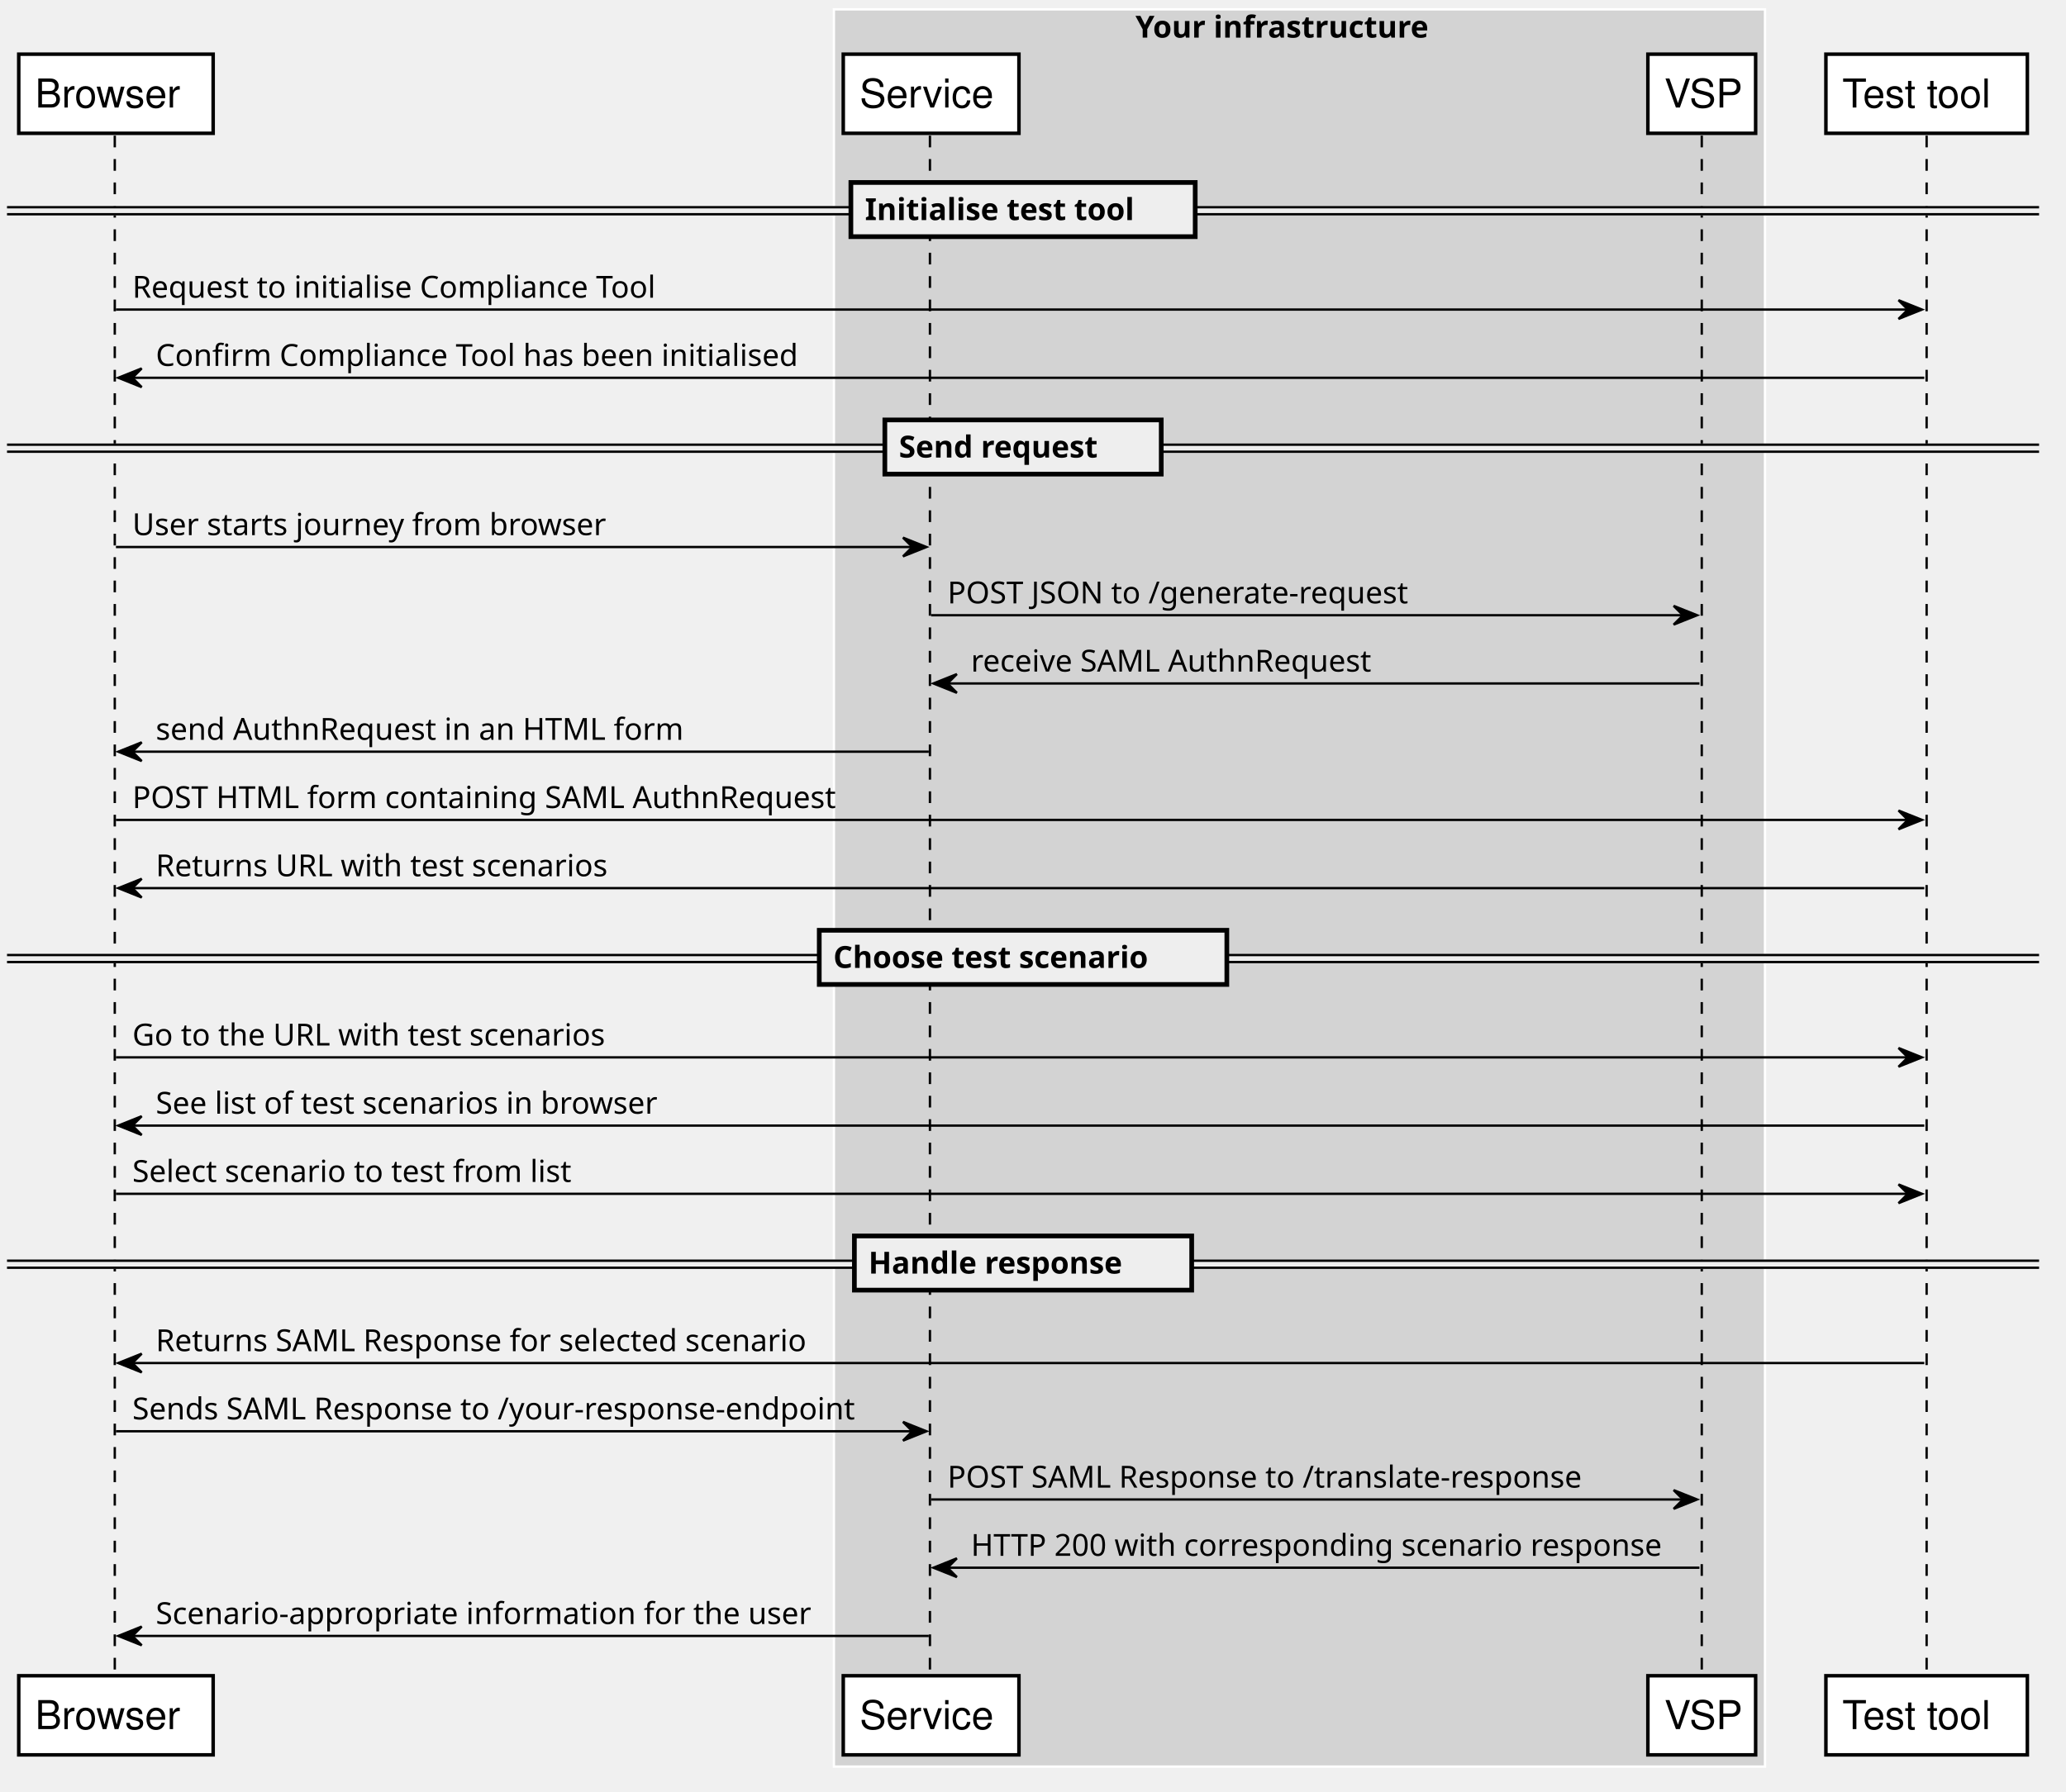
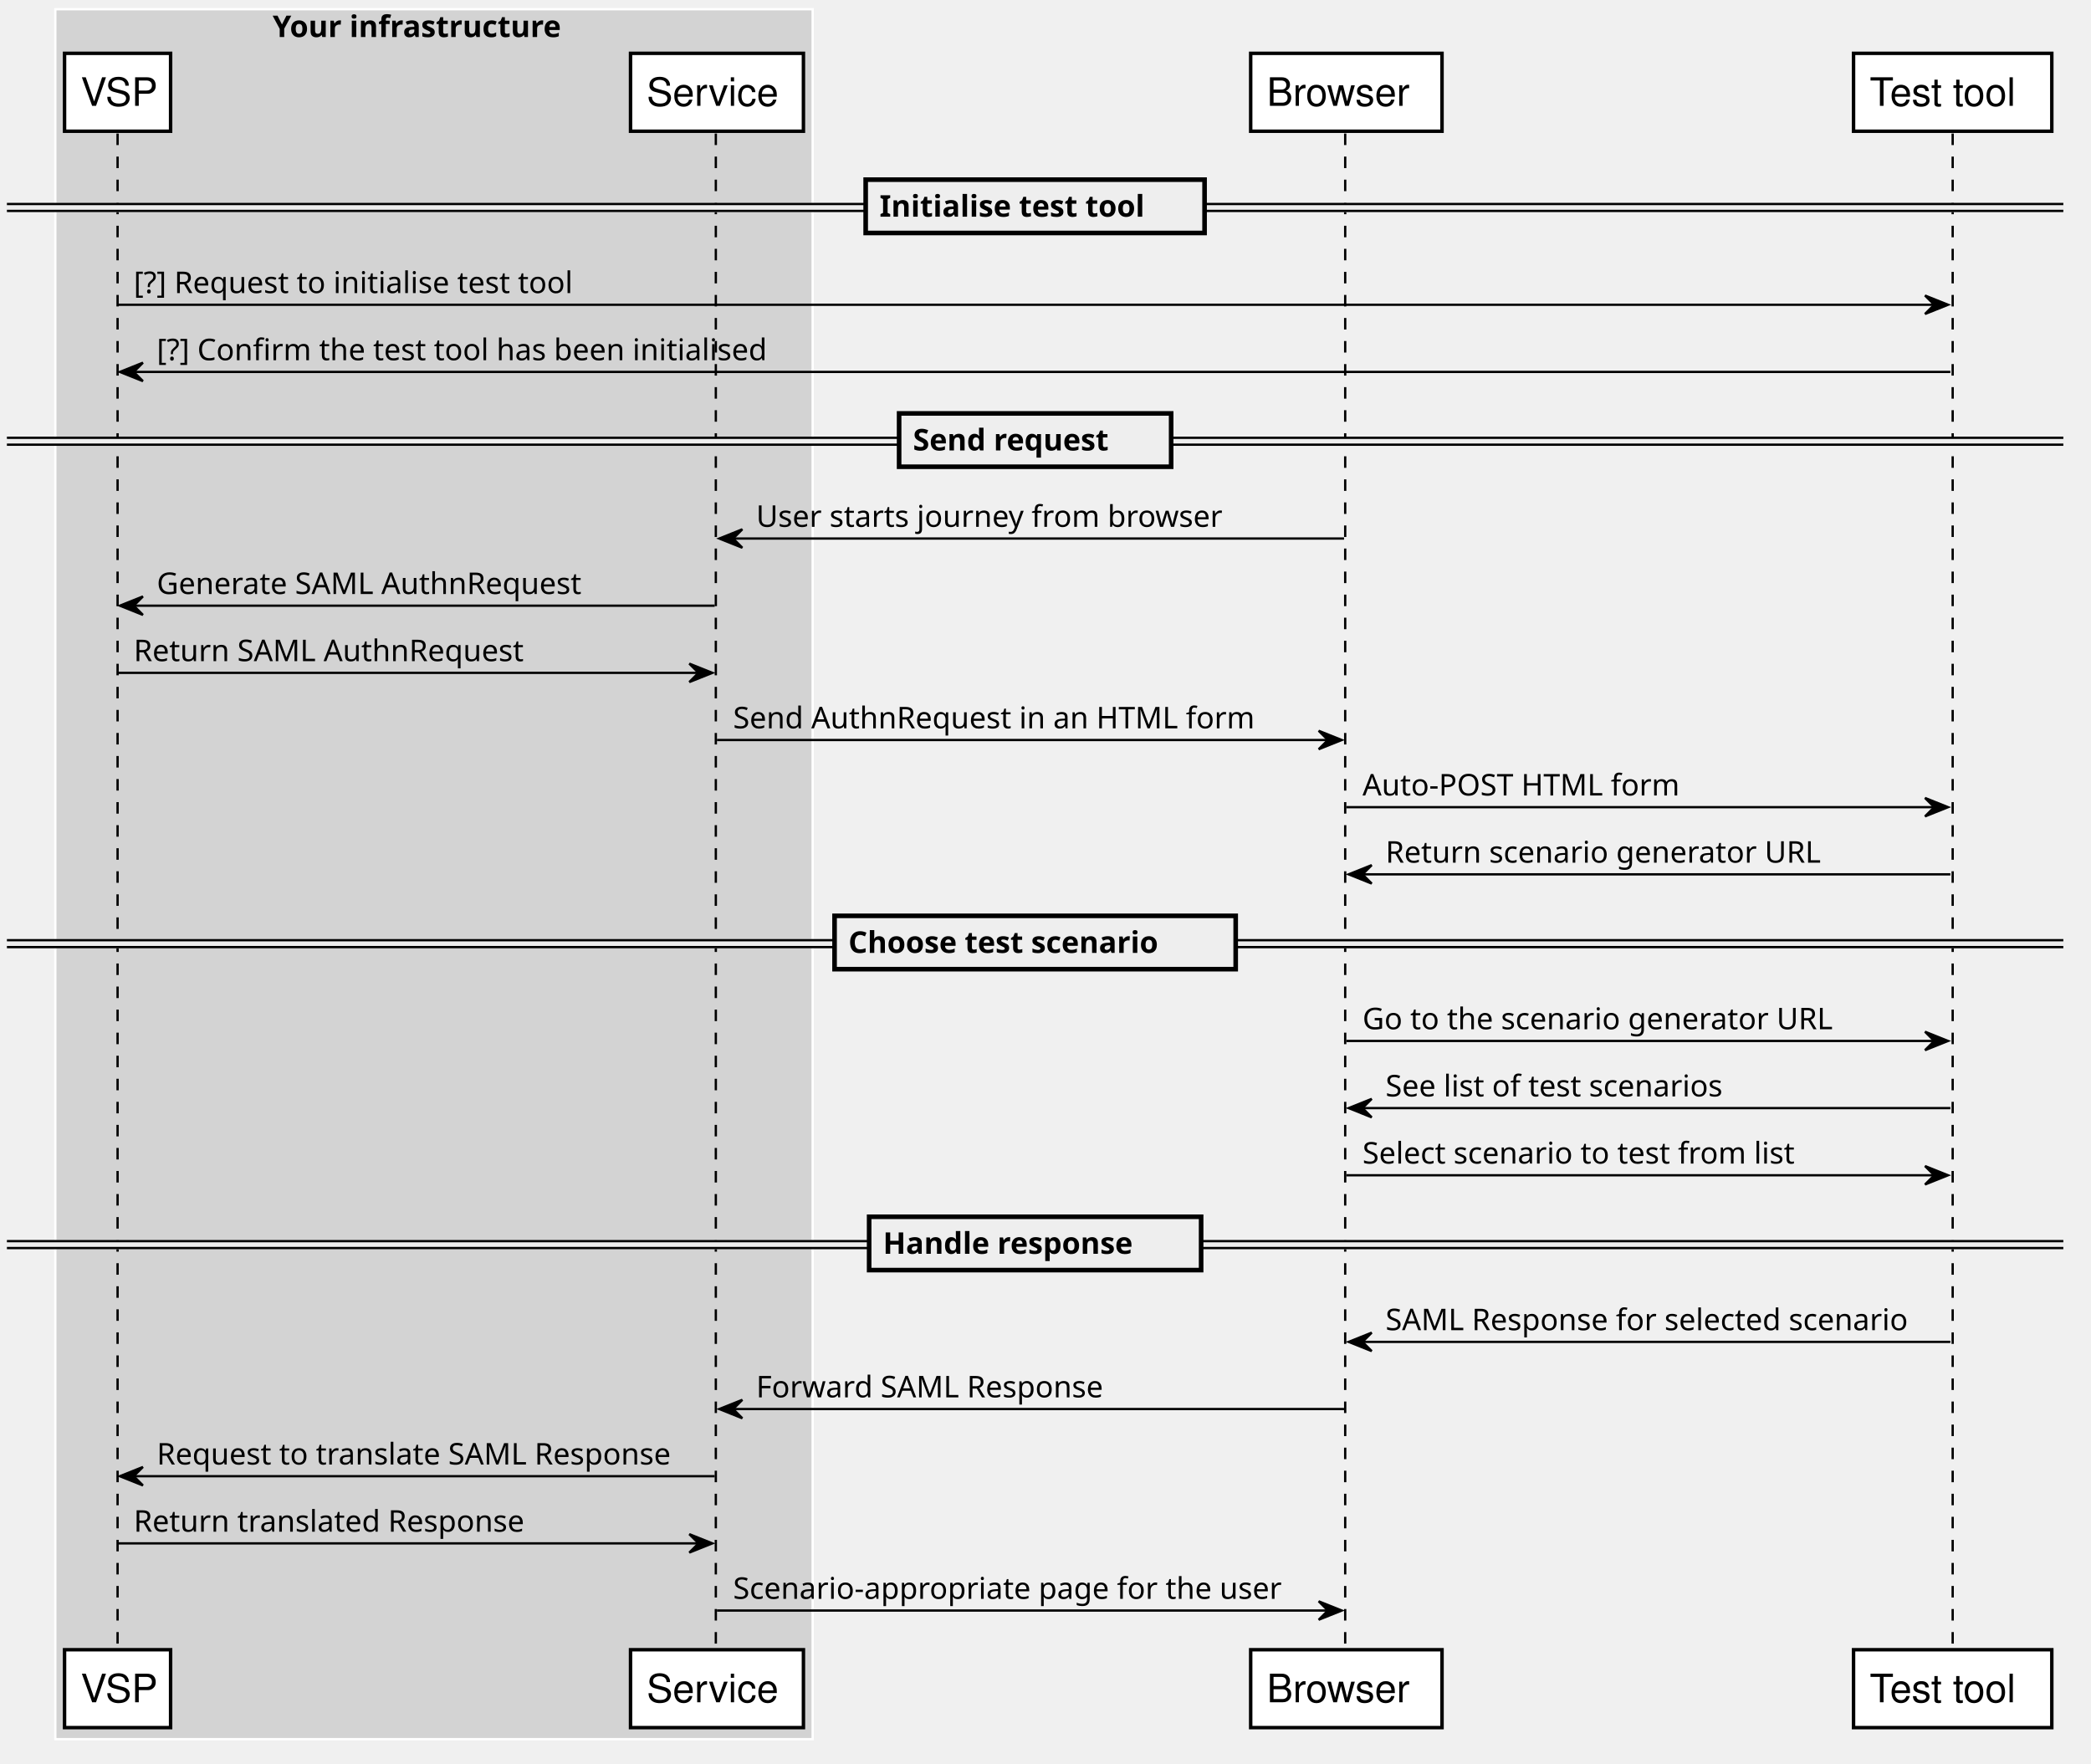
- <svg xmlns="http://www.w3.org/2000/svg" contentScriptType="application/ecmascript" contentStyleType="text/css" height="765px" preserveAspectRatio="none" style="width:882px;height:765px;" version="1.1" viewBox="0 0 882 765" width="882px" zoomAndPan="magnify">
+ <svg xmlns="http://www.w3.org/2000/svg" contentScriptType="application/ecmascript" contentStyleType="text/css" height="765px" preserveAspectRatio="none" style="width:907px;height:765px;" version="1.1" viewBox="0 0 907 765" width="907px" zoomAndPan="magnify">
  <defs />
  <g>
-     <rect fill="#D3D3D3" height="750.367" style="stroke: #FFFFFF; stroke-width: 1.0;" width="397.5" x="356" y="4" />
-     <text fill="#000000" font-family="sans-serif" font-size="13" font-weight="bold" lengthAdjust="spacingAndGlyphs" textLength="140" x="484.75" y="16.067">Your infrastructure</text>
-     <line style="stroke: #000000; stroke-width: 1.0; stroke-dasharray: 5.0,5.0;" x1="49" x2="49" y1="57.922" y2="716.578" />
-     <line style="stroke: #000000; stroke-width: 1.0; stroke-dasharray: 5.0,5.0;" x1="397" x2="397" y1="57.922" y2="716.578" />
-     <line style="stroke: #000000; stroke-width: 1.0; stroke-dasharray: 5.0,5.0;" x1="726.5" x2="726.5" y1="57.922" y2="716.578" />
-     <line style="stroke: #000000; stroke-width: 1.0; stroke-dasharray: 5.0,5.0;" x1="822.5" x2="822.5" y1="57.922" y2="716.578" />
-     <rect fill="#FFFFFF" height="33.789" style="stroke: #000000; stroke-width: 1.5;" width="83" x="8" y="23.133" />
-     <text fill="#000000" font-family="Helvetica" font-size="17" lengthAdjust="spacingAndGlyphs" textLength="69" x="15" y="45.913">Browser</text>
-     <rect fill="#FFFFFF" height="33.789" style="stroke: #000000; stroke-width: 1.5;" width="83" x="8" y="715.578" />
-     <text fill="#000000" font-family="Helvetica" font-size="17" lengthAdjust="spacingAndGlyphs" textLength="69" x="15" y="738.358">Browser</text>
-     <rect fill="#FFFFFF" height="33.789" style="stroke: #000000; stroke-width: 1.5;" width="75" x="360" y="23.133" />
-     <text fill="#000000" font-family="Helvetica" font-size="17" lengthAdjust="spacingAndGlyphs" textLength="61" x="367" y="45.913">Service</text>
-     <rect fill="#FFFFFF" height="33.789" style="stroke: #000000; stroke-width: 1.5;" width="75" x="360" y="715.578" />
-     <text fill="#000000" font-family="Helvetica" font-size="17" lengthAdjust="spacingAndGlyphs" textLength="61" x="367" y="738.358">Service</text>
-     <rect fill="#FFFFFF" height="33.789" style="stroke: #000000; stroke-width: 1.5;" width="46" x="703.5" y="23.133" />
-     <text fill="#000000" font-family="Helvetica" font-size="17" lengthAdjust="spacingAndGlyphs" textLength="32" x="710.5" y="45.913">VSP</text>
-     <rect fill="#FFFFFF" height="33.789" style="stroke: #000000; stroke-width: 1.5;" width="46" x="703.5" y="715.578" />
-     <text fill="#000000" font-family="Helvetica" font-size="17" lengthAdjust="spacingAndGlyphs" textLength="32" x="710.5" y="738.358">VSP</text>
-     <rect fill="#FFFFFF" height="33.789" style="stroke: #000000; stroke-width: 1.5;" width="86" x="779.5" y="23.133" />
-     <text fill="#000000" font-family="Helvetica" font-size="17" lengthAdjust="spacingAndGlyphs" textLength="72" x="786.5" y="45.913">Test tool</text>
-     <rect fill="#FFFFFF" height="33.789" style="stroke: #000000; stroke-width: 1.5;" width="86" x="779.5" y="715.578" />
-     <text fill="#000000" font-family="Helvetica" font-size="17" lengthAdjust="spacingAndGlyphs" textLength="72" x="786.5" y="738.358">Test tool</text>
-     <rect fill="#EEEEEE" height="3" style="stroke: #EEEEEE; stroke-width: 1.0;" width="867.5" x="3" y="88.488" />
-     <line style="stroke: #000000; stroke-width: 1.0;" x1="3" x2="870.5" y1="88.488" y2="88.488" />
-     <line style="stroke: #000000; stroke-width: 1.0;" x1="3" x2="870.5" y1="91.488" y2="91.488" />
-     <rect fill="#EEEEEE" height="23.133" style="stroke: #000000; stroke-width: 2.0;" width="147" x="363.25" y="77.922" />
-     <text fill="#000000" font-family="sans-serif" font-size="13" font-weight="bold" lengthAdjust="spacingAndGlyphs" textLength="128" x="369.25" y="93.989">Initialise test tool</text>
-     <polygon fill="#000000" points="810.5,128.188,820.5,132.188,810.5,136.188,814.5,132.188" style="stroke: #000000; stroke-width: 1.0;" />
-     <line style="stroke: #000000; stroke-width: 1.0;" x1="49.5" x2="816.5" y1="132.188" y2="132.188" />
-     <text fill="#000000" font-family="sans-serif" font-size="13" lengthAdjust="spacingAndGlyphs" textLength="233" x="56.5" y="127.122">Request to initialise Compliance Tool</text>
-     <polygon fill="#000000" points="60.5,157.32,50.5,161.32,60.5,165.32,56.5,161.32" style="stroke: #000000; stroke-width: 1.0;" />
-     <line style="stroke: #000000; stroke-width: 1.0;" x1="54.5" x2="821.5" y1="161.32" y2="161.32" />
-     <text fill="#000000" font-family="sans-serif" font-size="13" lengthAdjust="spacingAndGlyphs" textLength="285" x="66.5" y="156.254">Confirm Compliance Tool has been initialised</text>
-     <rect fill="#EEEEEE" height="3" style="stroke: #EEEEEE; stroke-width: 1.0;" width="867.5" x="3" y="189.887" />
-     <line style="stroke: #000000; stroke-width: 1.0;" x1="3" x2="870.5" y1="189.887" y2="189.887" />
-     <line style="stroke: #000000; stroke-width: 1.0;" x1="3" x2="870.5" y1="192.887" y2="192.887" />
-     <rect fill="#EEEEEE" height="23.133" style="stroke: #000000; stroke-width: 2.0;" width="118" x="377.75" y="179.32" />
-     <text fill="#000000" font-family="sans-serif" font-size="13" font-weight="bold" lengthAdjust="spacingAndGlyphs" textLength="99" x="383.75" y="195.387">Send request</text>
-     <polygon fill="#000000" points="385.5,229.586,395.5,233.586,385.5,237.586,389.5,233.586" style="stroke: #000000; stroke-width: 1.0;" />
-     <line style="stroke: #000000; stroke-width: 1.0;" x1="49.5" x2="391.5" y1="233.586" y2="233.586" />
-     <text fill="#000000" font-family="sans-serif" font-size="13" lengthAdjust="spacingAndGlyphs" textLength="210" x="56.5" y="228.52">User starts journey from browser</text>
-     <polygon fill="#000000" points="714.5,258.719,724.5,262.719,714.5,266.719,718.5,262.719" style="stroke: #000000; stroke-width: 1.0;" />
-     <line style="stroke: #000000; stroke-width: 1.0;" x1="397.5" x2="720.5" y1="262.719" y2="262.719" />
-     <text fill="#000000" font-family="sans-serif" font-size="13" lengthAdjust="spacingAndGlyphs" textLength="207" x="404.5" y="257.653">POST JSON to /generate-request</text>
-     <polygon fill="#000000" points="408.5,287.852,398.5,291.852,408.5,295.852,404.5,291.852" style="stroke: #000000; stroke-width: 1.0;" />
-     <line style="stroke: #000000; stroke-width: 1.0;" x1="402.5" x2="725.5" y1="291.852" y2="291.852" />
-     <text fill="#000000" font-family="sans-serif" font-size="13" lengthAdjust="spacingAndGlyphs" textLength="180" x="414.5" y="286.786">receive SAML AuthnRequest</text>
-     <polygon fill="#000000" points="60.5,316.984,50.5,320.984,60.5,324.984,56.5,320.984" style="stroke: #000000; stroke-width: 1.0;" />
-     <line style="stroke: #000000; stroke-width: 1.0;" x1="54.5" x2="396.5" y1="320.984" y2="320.984" />
-     <text fill="#000000" font-family="sans-serif" font-size="13" lengthAdjust="spacingAndGlyphs" textLength="233" x="66.5" y="315.918">send AuthnRequest in an HTML form</text>
-     <polygon fill="#000000" points="810.5,346.117,820.5,350.117,810.5,354.117,814.5,350.117" style="stroke: #000000; stroke-width: 1.0;" />
-     <line style="stroke: #000000; stroke-width: 1.0;" x1="49.5" x2="816.5" y1="350.117" y2="350.117" />
-     <text fill="#000000" font-family="sans-serif" font-size="13" lengthAdjust="spacingAndGlyphs" textLength="311" x="56.5" y="345.051">POST HTML form containing SAML AuthnRequest</text>
-     <polygon fill="#000000" points="60.5,375.25,50.5,379.25,60.5,383.25,56.5,379.25" style="stroke: #000000; stroke-width: 1.0;" />
-     <line style="stroke: #000000; stroke-width: 1.0;" x1="54.5" x2="821.5" y1="379.25" y2="379.25" />
-     <text fill="#000000" font-family="sans-serif" font-size="13" lengthAdjust="spacingAndGlyphs" textLength="201" x="66.5" y="374.184">Returns URL with test scenarios</text>
-     <rect fill="#EEEEEE" height="3" style="stroke: #EEEEEE; stroke-width: 1.0;" width="867.5" x="3" y="407.816" />
-     <line style="stroke: #000000; stroke-width: 1.0;" x1="3" x2="870.5" y1="407.816" y2="407.816" />
-     <line style="stroke: #000000; stroke-width: 1.0;" x1="3" x2="870.5" y1="410.816" y2="410.816" />
-     <rect fill="#EEEEEE" height="23.133" style="stroke: #000000; stroke-width: 2.0;" width="174" x="349.75" y="397.25" />
-     <text fill="#000000" font-family="sans-serif" font-size="13" font-weight="bold" lengthAdjust="spacingAndGlyphs" textLength="155" x="355.75" y="413.317">Choose test scenario</text>
-     <polygon fill="#000000" points="810.5,447.516,820.5,451.516,810.5,455.516,814.5,451.516" style="stroke: #000000; stroke-width: 1.0;" />
-     <line style="stroke: #000000; stroke-width: 1.0;" x1="49.5" x2="816.5" y1="451.516" y2="451.516" />
-     <text fill="#000000" font-family="sans-serif" font-size="13" lengthAdjust="spacingAndGlyphs" textLength="212" x="56.5" y="446.45">Go to the URL with test scenarios</text>
-     <polygon fill="#000000" points="60.5,476.648,50.5,480.648,60.5,484.648,56.5,480.648" style="stroke: #000000; stroke-width: 1.0;" />
-     <line style="stroke: #000000; stroke-width: 1.0;" x1="54.5" x2="821.5" y1="480.648" y2="480.648" />
-     <text fill="#000000" font-family="sans-serif" font-size="13" lengthAdjust="spacingAndGlyphs" textLength="226" x="66.5" y="475.582">See list of test scenarios in browser</text>
-     <polygon fill="#000000" points="810.5,505.781,820.5,509.781,810.5,513.781,814.5,509.781" style="stroke: #000000; stroke-width: 1.0;" />
-     <line style="stroke: #000000; stroke-width: 1.0;" x1="49.5" x2="816.5" y1="509.781" y2="509.781" />
-     <text fill="#000000" font-family="sans-serif" font-size="13" lengthAdjust="spacingAndGlyphs" textLength="200" x="56.5" y="504.715">Select scenario to test from list</text>
-     <rect fill="#EEEEEE" height="3" style="stroke: #EEEEEE; stroke-width: 1.0;" width="867.5" x="3" y="538.348" />
-     <line style="stroke: #000000; stroke-width: 1.0;" x1="3" x2="870.5" y1="538.348" y2="538.348" />
-     <line style="stroke: #000000; stroke-width: 1.0;" x1="3" x2="870.5" y1="541.348" y2="541.348" />
-     <rect fill="#EEEEEE" height="23.133" style="stroke: #000000; stroke-width: 2.0;" width="144" x="364.75" y="527.781" />
-     <text fill="#000000" font-family="sans-serif" font-size="13" font-weight="bold" lengthAdjust="spacingAndGlyphs" textLength="125" x="370.75" y="543.848">Handle response</text>
-     <polygon fill="#000000" points="60.5,578.047,50.5,582.047,60.5,586.047,56.5,582.047" style="stroke: #000000; stroke-width: 1.0;" />
-     <line style="stroke: #000000; stroke-width: 1.0;" x1="54.5" x2="821.5" y1="582.047" y2="582.047" />
-     <text fill="#000000" font-family="sans-serif" font-size="13" lengthAdjust="spacingAndGlyphs" textLength="292" x="66.5" y="576.981">Returns SAML Response for selected scenario</text>
-     <polygon fill="#000000" points="385.5,607.18,395.5,611.18,385.5,615.18,389.5,611.18" style="stroke: #000000; stroke-width: 1.0;" />
-     <line style="stroke: #000000; stroke-width: 1.0;" x1="49.5" x2="391.5" y1="611.18" y2="611.18" />
-     <text fill="#000000" font-family="sans-serif" font-size="13" lengthAdjust="spacingAndGlyphs" textLength="324" x="56.5" y="606.114">Sends SAML Response to /your-response-endpoint</text>
-     <polygon fill="#000000" points="714.5,636.312,724.5,640.312,714.5,644.312,718.5,640.312" style="stroke: #000000; stroke-width: 1.0;" />
-     <line style="stroke: #000000; stroke-width: 1.0;" x1="397.5" x2="720.5" y1="640.312" y2="640.312" />
-     <text fill="#000000" font-family="sans-serif" font-size="13" lengthAdjust="spacingAndGlyphs" textLength="286" x="404.5" y="635.247">POST SAML Response to /translate-response</text>
-     <polygon fill="#000000" points="408.5,665.445,398.5,669.445,408.5,673.445,404.5,669.445" style="stroke: #000000; stroke-width: 1.0;" />
-     <line style="stroke: #000000; stroke-width: 1.0;" x1="402.5" x2="725.5" y1="669.445" y2="669.445" />
-     <text fill="#000000" font-family="sans-serif" font-size="13" lengthAdjust="spacingAndGlyphs" textLength="305" x="414.5" y="664.379">HTTP 200 with corresponding scenario response</text>
-     <polygon fill="#000000" points="60.5,694.578,50.5,698.578,60.5,702.578,56.5,698.578" style="stroke: #000000; stroke-width: 1.0;" />
-     <line style="stroke: #000000; stroke-width: 1.0;" x1="54.5" x2="396.5" y1="698.578" y2="698.578" />
-     <text fill="#000000" font-family="sans-serif" font-size="13" lengthAdjust="spacingAndGlyphs" textLength="290" x="66.5" y="693.512">Scenario-appropriate information for the user</text>
+     <rect fill="#D3D3D3" height="750.367" style="stroke: #FFFFFF; stroke-width: 1.0;" width="328.5" x="24" y="4" />
+     <text fill="#000000" font-family="sans-serif" font-size="13" font-weight="bold" lengthAdjust="spacingAndGlyphs" textLength="140" x="118.25" y="16.067">Your infrastructure</text>
+     <line style="stroke: #000000; stroke-width: 1.0; stroke-dasharray: 5.0,5.0;" x1="51" x2="51" y1="57.922" y2="716.578" />
+     <line style="stroke: #000000; stroke-width: 1.0; stroke-dasharray: 5.0,5.0;" x1="310.5" x2="310.5" y1="57.922" y2="716.578" />
+     <line style="stroke: #000000; stroke-width: 1.0; stroke-dasharray: 5.0,5.0;" x1="583.5" x2="583.5" y1="57.922" y2="716.578" />
+     <line style="stroke: #000000; stroke-width: 1.0; stroke-dasharray: 5.0,5.0;" x1="847" x2="847" y1="57.922" y2="716.578" />
+     <rect fill="#FFFFFF" height="33.789" style="stroke: #000000; stroke-width: 1.5;" width="46" x="28" y="23.133" />
+     <text fill="#000000" font-family="Helvetica" font-size="17" lengthAdjust="spacingAndGlyphs" textLength="32" x="35" y="45.913">VSP</text>
+     <rect fill="#FFFFFF" height="33.789" style="stroke: #000000; stroke-width: 1.5;" width="46" x="28" y="715.578" />
+     <text fill="#000000" font-family="Helvetica" font-size="17" lengthAdjust="spacingAndGlyphs" textLength="32" x="35" y="738.358">VSP</text>
+     <rect fill="#FFFFFF" height="33.789" style="stroke: #000000; stroke-width: 1.5;" width="75" x="273.5" y="23.133" />
+     <text fill="#000000" font-family="Helvetica" font-size="17" lengthAdjust="spacingAndGlyphs" textLength="61" x="280.5" y="45.913">Service</text>
+     <rect fill="#FFFFFF" height="33.789" style="stroke: #000000; stroke-width: 1.5;" width="75" x="273.5" y="715.578" />
+     <text fill="#000000" font-family="Helvetica" font-size="17" lengthAdjust="spacingAndGlyphs" textLength="61" x="280.5" y="738.358">Service</text>
+     <rect fill="#FFFFFF" height="33.789" style="stroke: #000000; stroke-width: 1.5;" width="83" x="542.5" y="23.133" />
+     <text fill="#000000" font-family="Helvetica" font-size="17" lengthAdjust="spacingAndGlyphs" textLength="69" x="549.5" y="45.913">Browser</text>
+     <rect fill="#FFFFFF" height="33.789" style="stroke: #000000; stroke-width: 1.5;" width="83" x="542.5" y="715.578" />
+     <text fill="#000000" font-family="Helvetica" font-size="17" lengthAdjust="spacingAndGlyphs" textLength="69" x="549.5" y="738.358">Browser</text>
+     <rect fill="#FFFFFF" height="33.789" style="stroke: #000000; stroke-width: 1.5;" width="86" x="804" y="23.133" />
+     <text fill="#000000" font-family="Helvetica" font-size="17" lengthAdjust="spacingAndGlyphs" textLength="72" x="811" y="45.913">Test tool</text>
+     <rect fill="#FFFFFF" height="33.789" style="stroke: #000000; stroke-width: 1.5;" width="86" x="804" y="715.578" />
+     <text fill="#000000" font-family="Helvetica" font-size="17" lengthAdjust="spacingAndGlyphs" textLength="72" x="811" y="738.358">Test tool</text>
+     <rect fill="#EEEEEE" height="3" style="stroke: #EEEEEE; stroke-width: 1.0;" width="892" x="3" y="88.488" />
+     <line style="stroke: #000000; stroke-width: 1.0;" x1="3" x2="895" y1="88.488" y2="88.488" />
+     <line style="stroke: #000000; stroke-width: 1.0;" x1="3" x2="895" y1="91.488" y2="91.488" />
+     <rect fill="#EEEEEE" height="23.133" style="stroke: #000000; stroke-width: 2.0;" width="147" x="375.5" y="77.922" />
+     <text fill="#000000" font-family="sans-serif" font-size="13" font-weight="bold" lengthAdjust="spacingAndGlyphs" textLength="128" x="381.5" y="93.989">Initialise test tool</text>
+     <polygon fill="#000000" points="835,128.188,845,132.188,835,136.188,839,132.188" style="stroke: #000000; stroke-width: 1.0;" />
+     <line style="stroke: #000000; stroke-width: 1.0;" x1="51" x2="841" y1="132.188" y2="132.188" />
+     <text fill="#000000" font-family="sans-serif" font-size="13" lengthAdjust="spacingAndGlyphs" textLength="202" x="58" y="127.122">[?] Request to initialise test tool</text>
+     <polygon fill="#000000" points="62,157.32,52,161.32,62,165.32,58,161.32" style="stroke: #000000; stroke-width: 1.0;" />
+     <line style="stroke: #000000; stroke-width: 1.0;" x1="56" x2="846" y1="161.32" y2="161.32" />
+     <text fill="#000000" font-family="sans-serif" font-size="13" lengthAdjust="spacingAndGlyphs" textLength="279" x="68" y="156.254">[?] Confirm the test tool has been initialised</text>
+     <rect fill="#EEEEEE" height="3" style="stroke: #EEEEEE; stroke-width: 1.0;" width="892" x="3" y="189.887" />
+     <line style="stroke: #000000; stroke-width: 1.0;" x1="3" x2="895" y1="189.887" y2="189.887" />
+     <line style="stroke: #000000; stroke-width: 1.0;" x1="3" x2="895" y1="192.887" y2="192.887" />
+     <rect fill="#EEEEEE" height="23.133" style="stroke: #000000; stroke-width: 2.0;" width="118" x="390" y="179.32" />
+     <text fill="#000000" font-family="sans-serif" font-size="13" font-weight="bold" lengthAdjust="spacingAndGlyphs" textLength="99" x="396" y="195.387">Send request</text>
+     <polygon fill="#000000" points="322,229.586,312,233.586,322,237.586,318,233.586" style="stroke: #000000; stroke-width: 1.0;" />
+     <line style="stroke: #000000; stroke-width: 1.0;" x1="316" x2="583" y1="233.586" y2="233.586" />
+     <text fill="#000000" font-family="sans-serif" font-size="13" lengthAdjust="spacingAndGlyphs" textLength="210" x="328" y="228.52">User starts journey from browser</text>
+     <polygon fill="#000000" points="62,258.719,52,262.719,62,266.719,58,262.719" style="stroke: #000000; stroke-width: 1.0;" />
+     <line style="stroke: #000000; stroke-width: 1.0;" x1="56" x2="310" y1="262.719" y2="262.719" />
+     <text fill="#000000" font-family="sans-serif" font-size="13" lengthAdjust="spacingAndGlyphs" textLength="194" x="68" y="257.653">Generate SAML AuthnRequest</text>
+     <polygon fill="#000000" points="299,287.852,309,291.852,299,295.852,303,291.852" style="stroke: #000000; stroke-width: 1.0;" />
+     <line style="stroke: #000000; stroke-width: 1.0;" x1="51" x2="305" y1="291.852" y2="291.852" />
+     <text fill="#000000" font-family="sans-serif" font-size="13" lengthAdjust="spacingAndGlyphs" textLength="176" x="58" y="286.786">Return SAML AuthnRequest</text>
+     <polygon fill="#000000" points="572,316.984,582,320.984,572,324.984,576,320.984" style="stroke: #000000; stroke-width: 1.0;" />
+     <line style="stroke: #000000; stroke-width: 1.0;" x1="311" x2="578" y1="320.984" y2="320.984" />
+     <text fill="#000000" font-family="sans-serif" font-size="13" lengthAdjust="spacingAndGlyphs" textLength="235" x="318" y="315.918">Send AuthnRequest in an HTML form</text>
+     <polygon fill="#000000" points="835,346.117,845,350.117,835,354.117,839,350.117" style="stroke: #000000; stroke-width: 1.0;" />
+     <line style="stroke: #000000; stroke-width: 1.0;" x1="584" x2="841" y1="350.117" y2="350.117" />
+     <text fill="#000000" font-family="sans-serif" font-size="13" lengthAdjust="spacingAndGlyphs" textLength="142" x="591" y="345.051">Auto-POST HTML form</text>
+     <polygon fill="#000000" points="595,375.25,585,379.25,595,383.25,591,379.25" style="stroke: #000000; stroke-width: 1.0;" />
+     <line style="stroke: #000000; stroke-width: 1.0;" x1="589" x2="846" y1="379.25" y2="379.25" />
+     <text fill="#000000" font-family="sans-serif" font-size="13" lengthAdjust="spacingAndGlyphs" textLength="196" x="601" y="374.184">Return scenario generator URL</text>
+     <rect fill="#EEEEEE" height="3" style="stroke: #EEEEEE; stroke-width: 1.0;" width="892" x="3" y="407.816" />
+     <line style="stroke: #000000; stroke-width: 1.0;" x1="3" x2="895" y1="407.816" y2="407.816" />
+     <line style="stroke: #000000; stroke-width: 1.0;" x1="3" x2="895" y1="410.816" y2="410.816" />
+     <rect fill="#EEEEEE" height="23.133" style="stroke: #000000; stroke-width: 2.0;" width="174" x="362" y="397.25" />
+     <text fill="#000000" font-family="sans-serif" font-size="13" font-weight="bold" lengthAdjust="spacingAndGlyphs" textLength="155" x="368" y="413.317">Choose test scenario</text>
+     <polygon fill="#000000" points="835,447.516,845,451.516,835,455.516,839,451.516" style="stroke: #000000; stroke-width: 1.0;" />
+     <line style="stroke: #000000; stroke-width: 1.0;" x1="584" x2="841" y1="451.516" y2="451.516" />
+     <text fill="#000000" font-family="sans-serif" font-size="13" lengthAdjust="spacingAndGlyphs" textLength="214" x="591" y="446.45">Go to the scenario generator URL</text>
+     <polygon fill="#000000" points="595,476.648,585,480.648,595,484.648,591,480.648" style="stroke: #000000; stroke-width: 1.0;" />
+     <line style="stroke: #000000; stroke-width: 1.0;" x1="589" x2="846" y1="480.648" y2="480.648" />
+     <text fill="#000000" font-family="sans-serif" font-size="13" lengthAdjust="spacingAndGlyphs" textLength="157" x="601" y="475.582">See list of test scenarios</text>
+     <polygon fill="#000000" points="835,505.781,845,509.781,835,513.781,839,509.781" style="stroke: #000000; stroke-width: 1.0;" />
+     <line style="stroke: #000000; stroke-width: 1.0;" x1="584" x2="841" y1="509.781" y2="509.781" />
+     <text fill="#000000" font-family="sans-serif" font-size="13" lengthAdjust="spacingAndGlyphs" textLength="200" x="591" y="504.715">Select scenario to test from list</text>
+     <rect fill="#EEEEEE" height="3" style="stroke: #EEEEEE; stroke-width: 1.0;" width="892" x="3" y="538.348" />
+     <line style="stroke: #000000; stroke-width: 1.0;" x1="3" x2="895" y1="538.348" y2="538.348" />
+     <line style="stroke: #000000; stroke-width: 1.0;" x1="3" x2="895" y1="541.348" y2="541.348" />
+     <rect fill="#EEEEEE" height="23.133" style="stroke: #000000; stroke-width: 2.0;" width="144" x="377" y="527.781" />
+     <text fill="#000000" font-family="sans-serif" font-size="13" font-weight="bold" lengthAdjust="spacingAndGlyphs" textLength="125" x="383" y="543.848">Handle response</text>
+     <polygon fill="#000000" points="595,578.047,585,582.047,595,586.047,591,582.047" style="stroke: #000000; stroke-width: 1.0;" />
+     <line style="stroke: #000000; stroke-width: 1.0;" x1="589" x2="846" y1="582.047" y2="582.047" />
+     <text fill="#000000" font-family="sans-serif" font-size="13" lengthAdjust="spacingAndGlyphs" textLength="239" x="601" y="576.981">SAML Response for selected scenario</text>
+     <polygon fill="#000000" points="322,607.18,312,611.18,322,615.18,318,611.18" style="stroke: #000000; stroke-width: 1.0;" />
+     <line style="stroke: #000000; stroke-width: 1.0;" x1="316" x2="583" y1="611.18" y2="611.18" />
+     <text fill="#000000" font-family="sans-serif" font-size="13" lengthAdjust="spacingAndGlyphs" textLength="156" x="328" y="606.114">Forward SAML Response</text>
+     <polygon fill="#000000" points="62,636.312,52,640.312,62,644.312,58,640.312" style="stroke: #000000; stroke-width: 1.0;" />
+     <line style="stroke: #000000; stroke-width: 1.0;" x1="56" x2="310" y1="640.312" y2="640.312" />
+     <text fill="#000000" font-family="sans-serif" font-size="13" lengthAdjust="spacingAndGlyphs" textLength="236" x="68" y="635.247">Request to translate SAML Response</text>
+     <polygon fill="#000000" points="299,665.445,309,669.445,299,673.445,303,669.445" style="stroke: #000000; stroke-width: 1.0;" />
+     <line style="stroke: #000000; stroke-width: 1.0;" x1="51" x2="305" y1="669.445" y2="669.445" />
+     <text fill="#000000" font-family="sans-serif" font-size="13" lengthAdjust="spacingAndGlyphs" textLength="177" x="58" y="664.379">Return translated Response</text>
+     <polygon fill="#000000" points="572,694.578,582,698.578,572,702.578,576,698.578" style="stroke: #000000; stroke-width: 1.0;" />
+     <line style="stroke: #000000; stroke-width: 1.0;" x1="311" x2="578" y1="698.578" y2="698.578" />
+     <text fill="#000000" font-family="sans-serif" font-size="13" lengthAdjust="spacingAndGlyphs" textLength="249" x="318" y="693.512">Scenario-appropriate page for the user</text>
  </g>
</svg>
